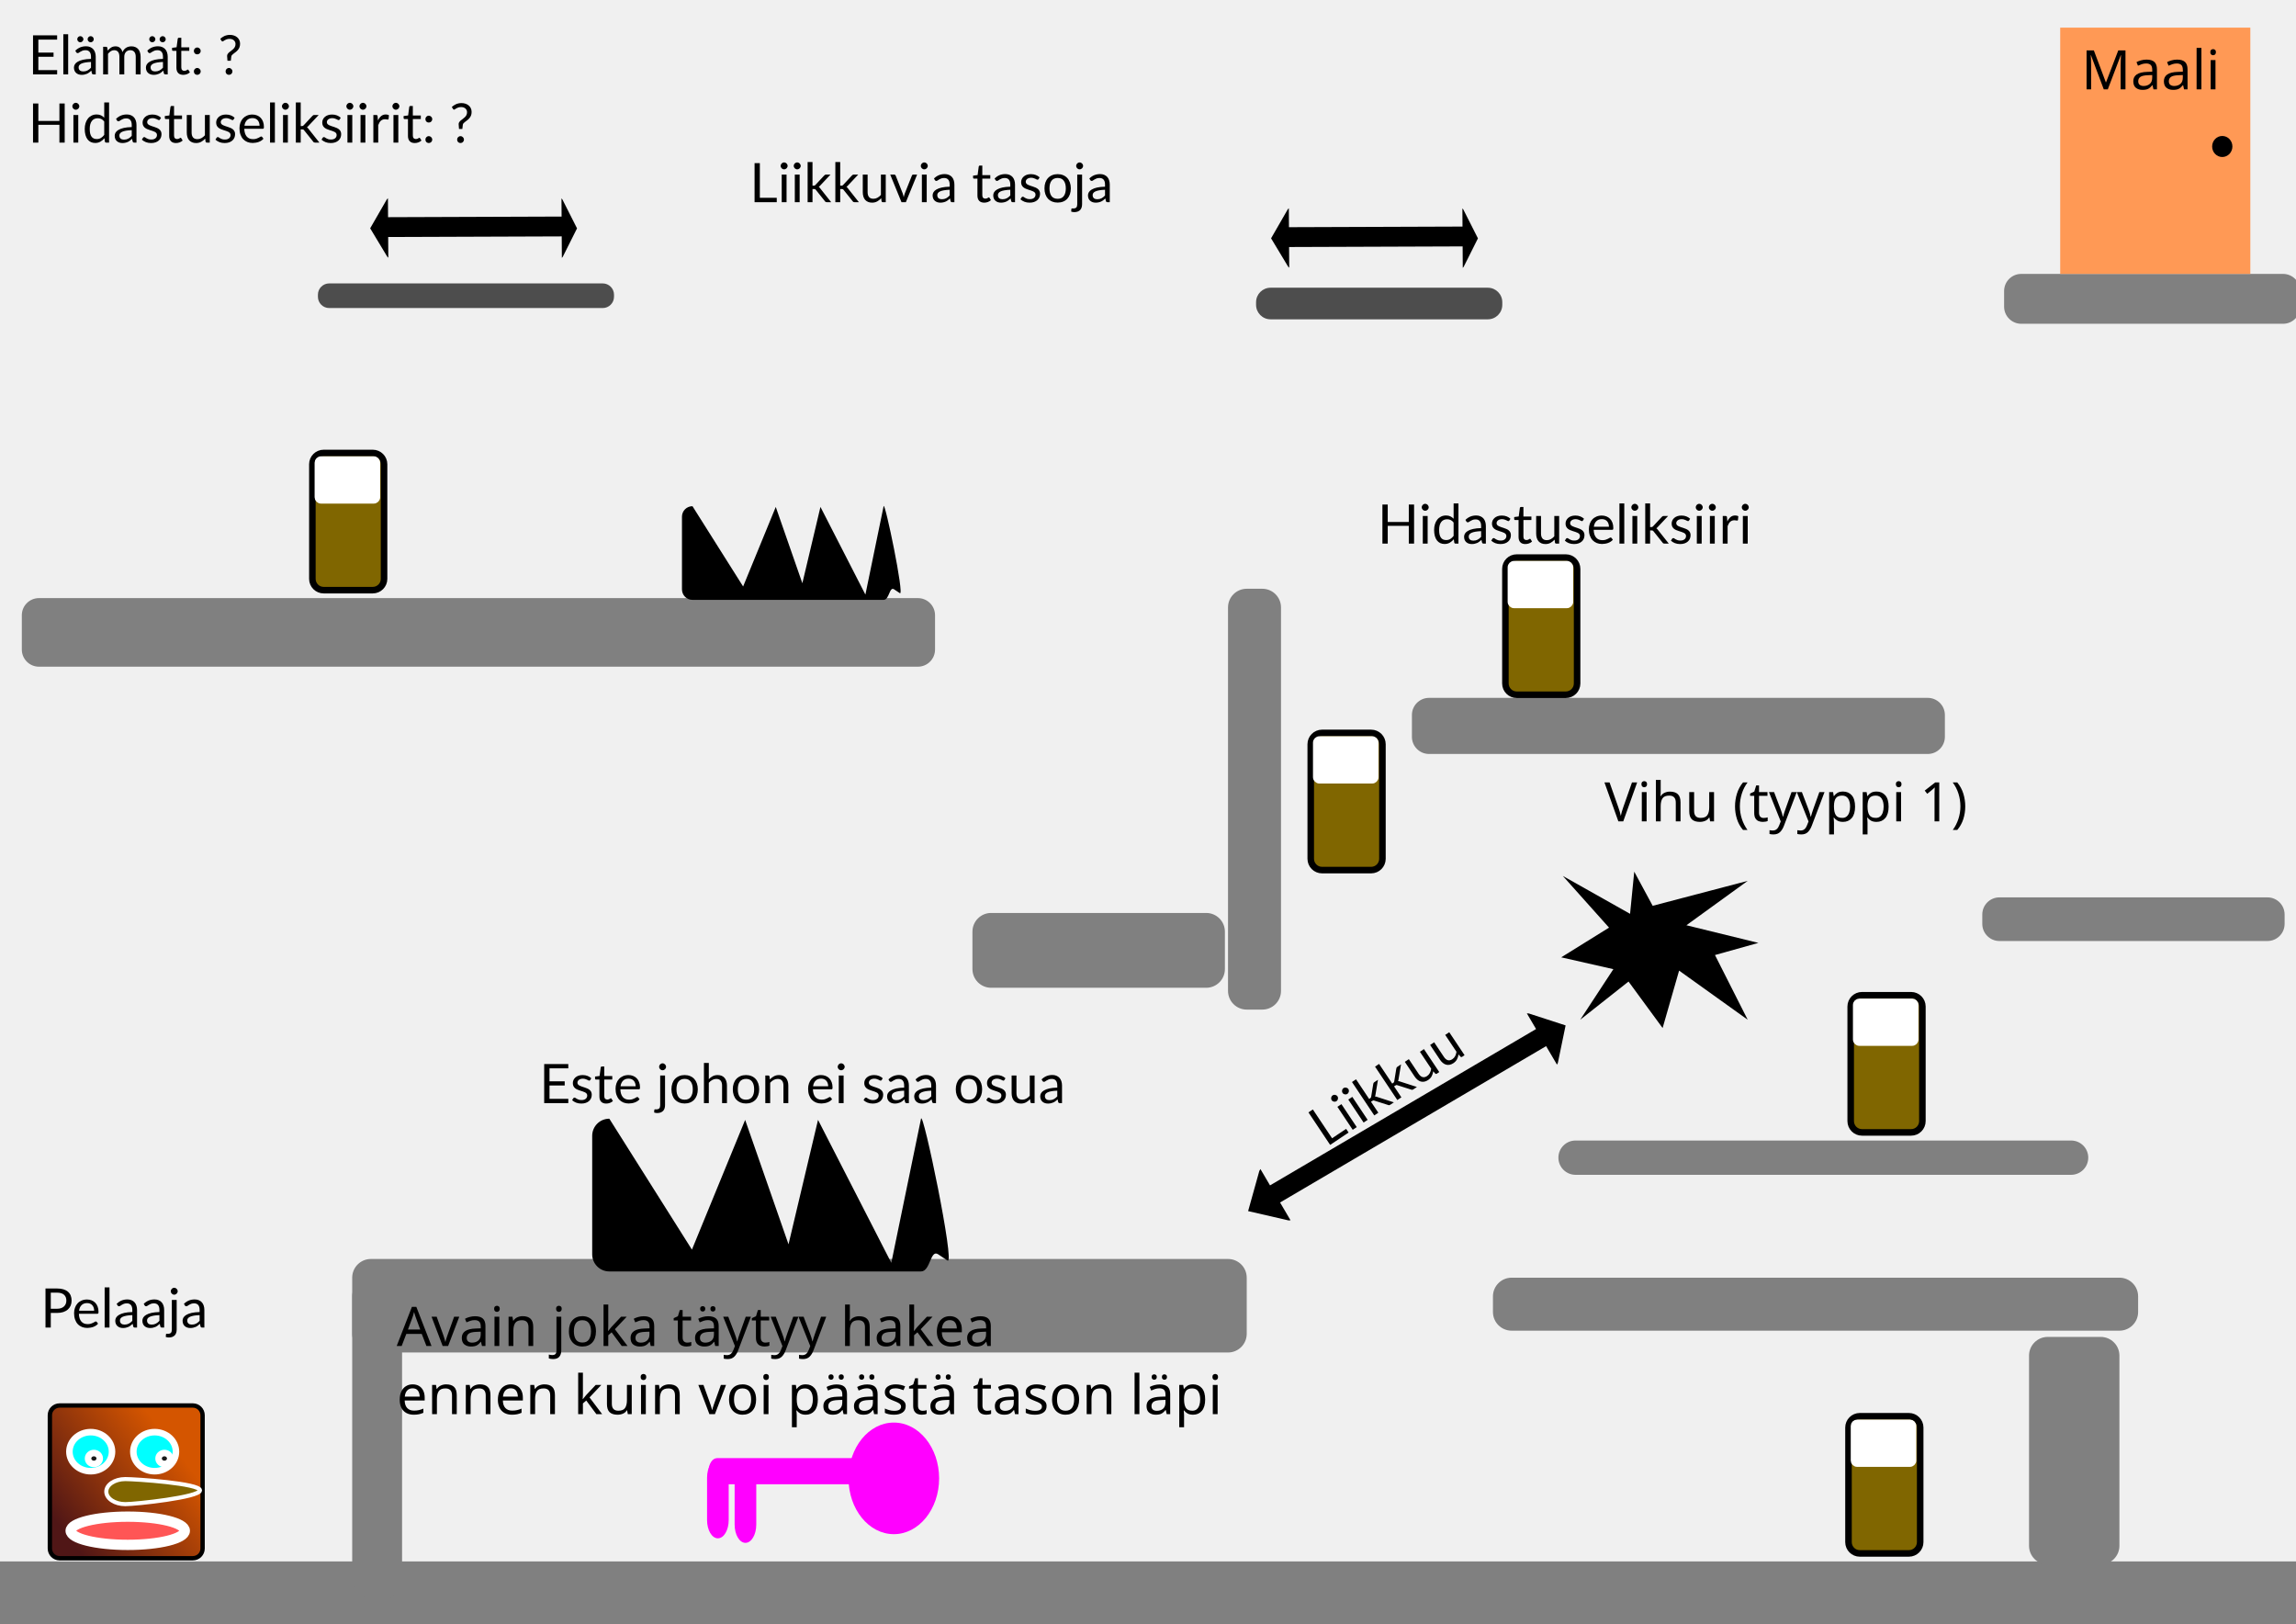
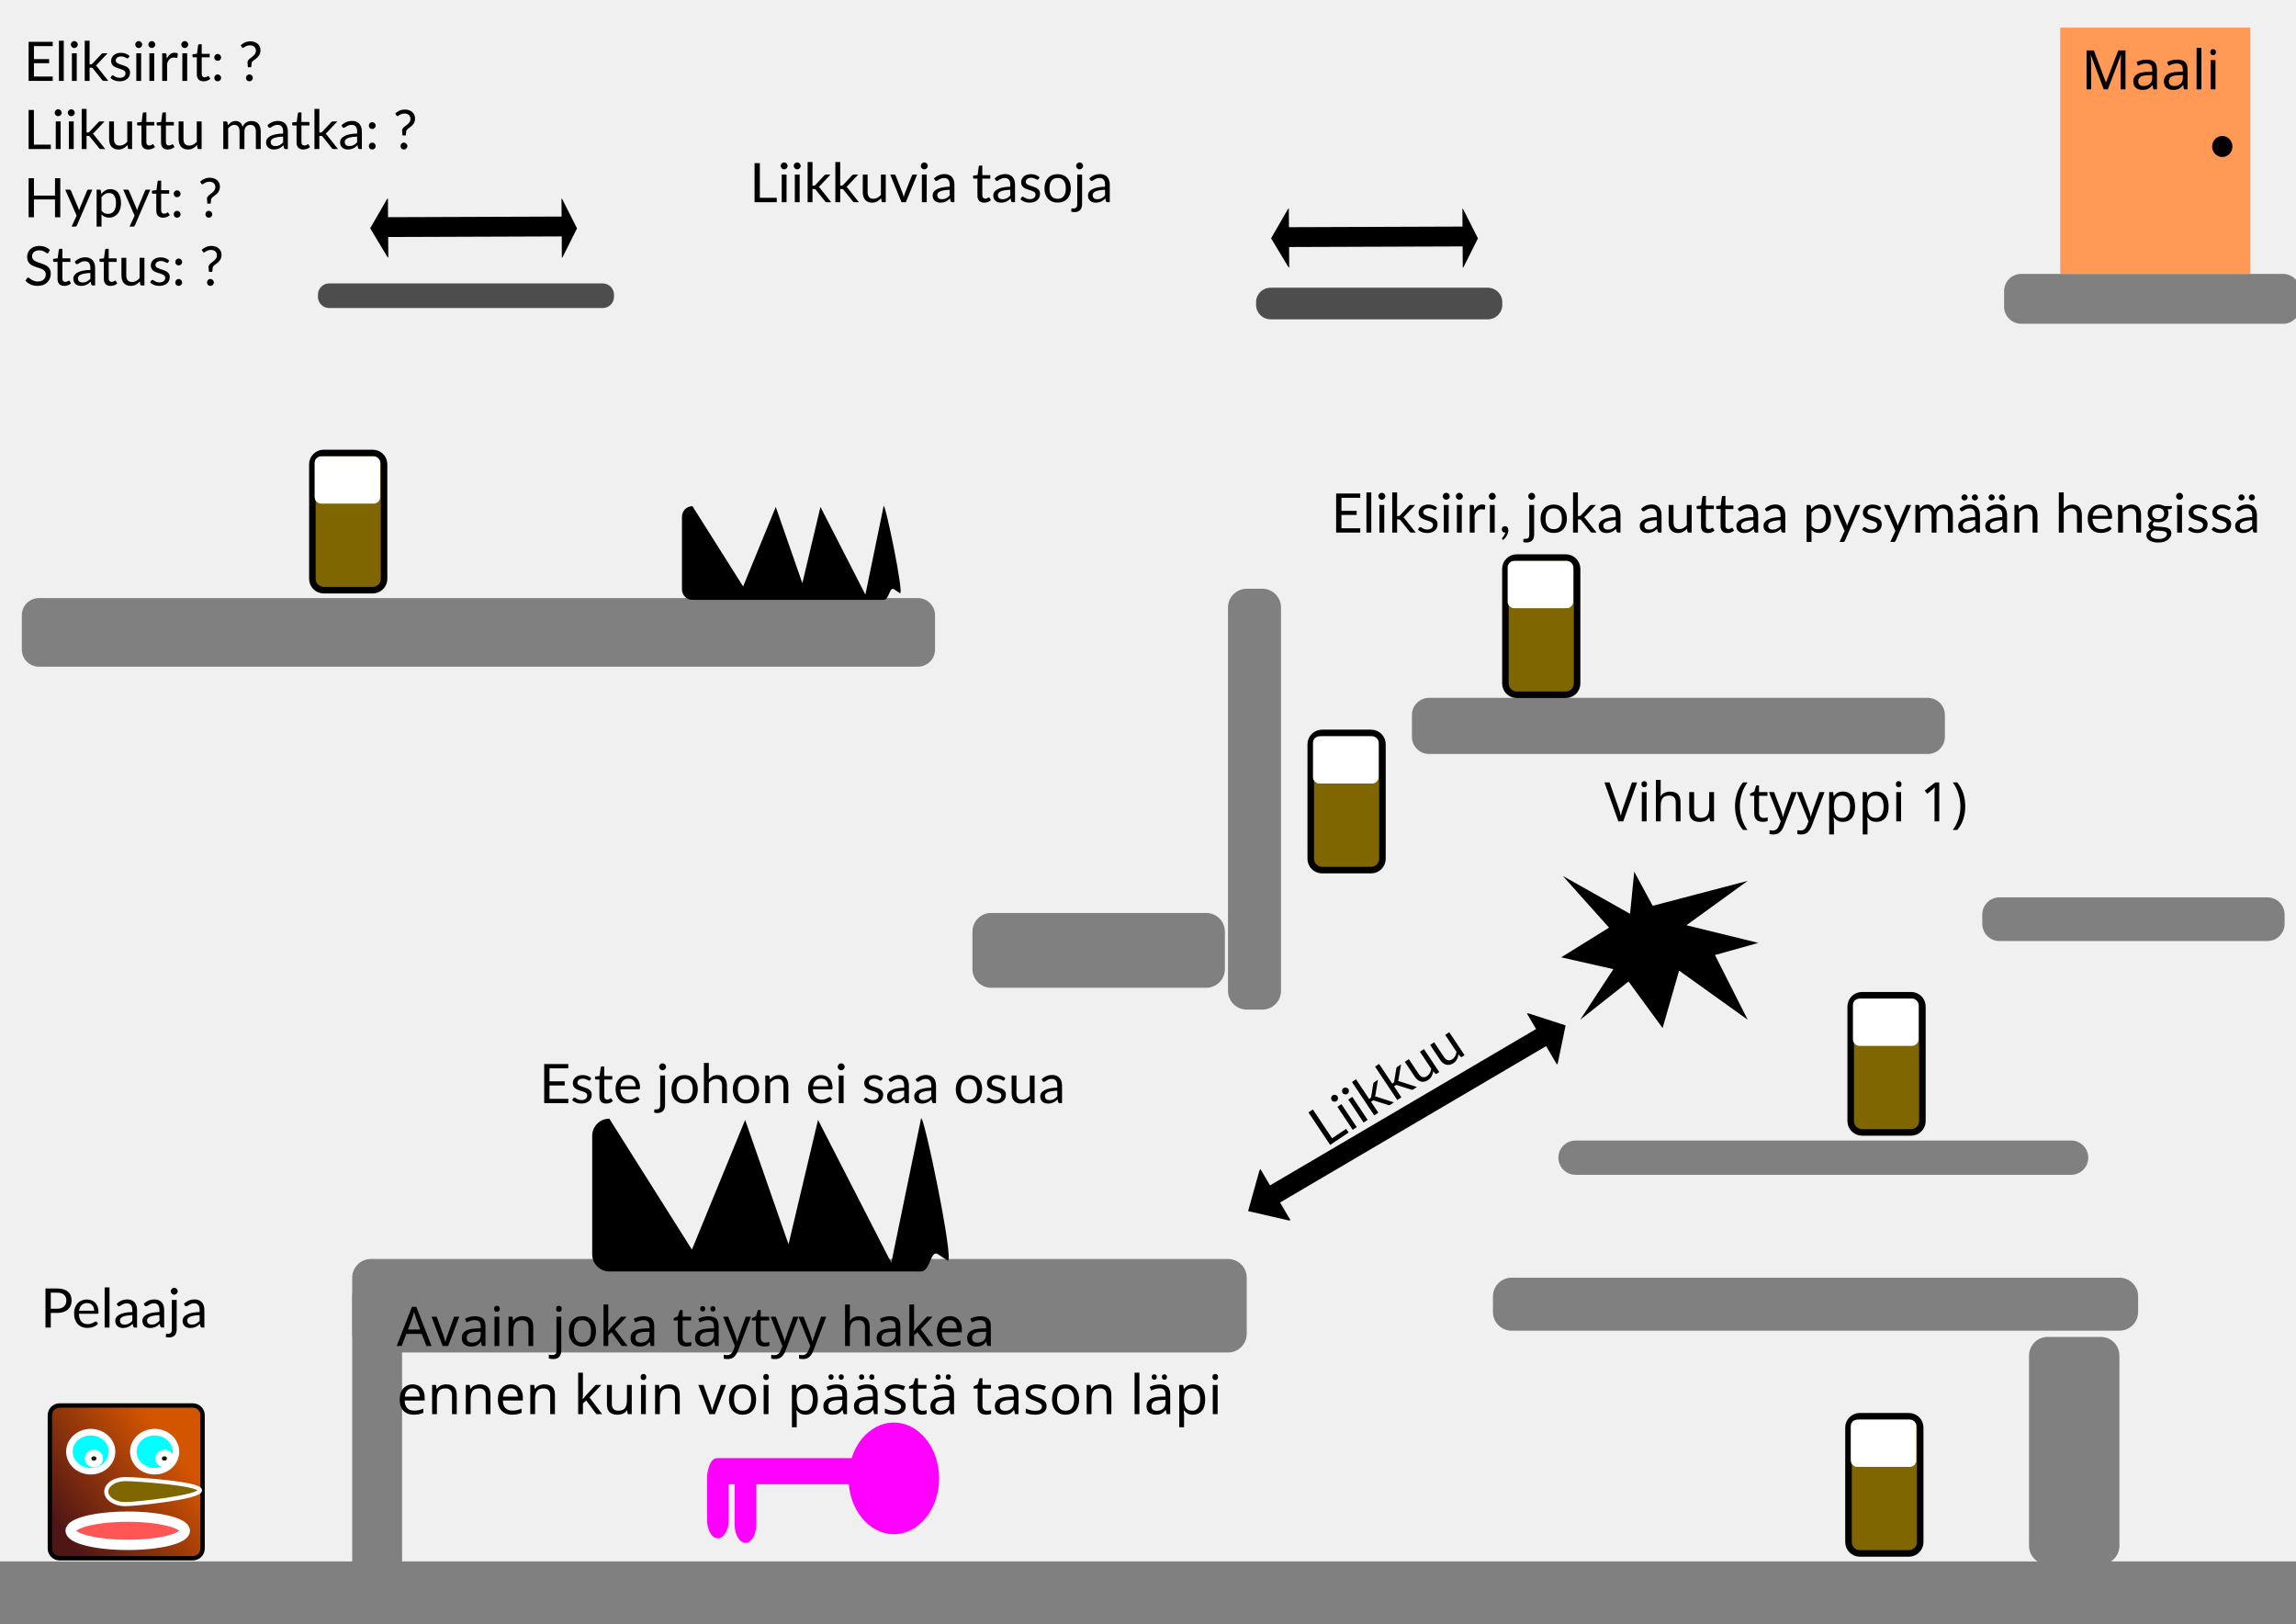
<svg xmlns="http://www.w3.org/2000/svg" xmlns:xlink="http://www.w3.org/1999/xlink" width="297mm" height="210mm" viewBox="0 0 1052.362 744.094" id="svg2" version="1.1">
  <defs id="defs4">
    <linearGradient id="linearGradient4559">
      <stop style="stop-color:#501616;stop-opacity:1" offset="0" id="stop4561" />
      <stop style="stop-color:#d45500;stop-opacity:1" offset="1" id="stop4563" />
    </linearGradient>
    <linearGradient xlink:href="#linearGradient4559" id="linearGradient4565" x1="30" y1="1011.291" x2="80.714" y2="972.541" gradientUnits="userSpaceOnUse" />
  </defs>
  <g id="layer1" transform="translate(0,-308.2677)">
    <rect style="opacity:1;fill:#808080;fill-opacity:1;fill-rule:evenodd;stroke:none;stroke-width:2.995" id="rect4136" width="1092.291" height="32.797" x="-6.146" y="1023.821" />
    <rect style="opacity:1;fill:#808080;fill-opacity:1;fill-rule:evenodd;stroke:none;stroke-width:3" id="rect4138" width="22.857" height="147.143" x="161.429" y="893.791" ry="8.571" />
    <rect style="opacity:1;fill:#808080;fill-opacity:1;fill-rule:evenodd;stroke:none;stroke-width:3" id="rect4140" width="410" height="42.857" x="161.429" y="885.219" ry="8.571" />
    <rect style="opacity:1;fill:#808080;fill-opacity:1;fill-rule:evenodd;stroke:none;stroke-width:3" id="rect4142" width="24.286" height="192.857" x="562.857" y="578.076" ry="8.571" />
    <rect style="opacity:1;fill:#808080;fill-opacity:1;fill-rule:evenodd;stroke:none;stroke-width:3" id="rect4144" width="295.714" height="24.286" x="684.286" y="893.791" ry="8.571" />
    <rect style="opacity:1;fill:#808080;fill-opacity:1;fill-rule:evenodd;stroke:none;stroke-width:3" id="rect4146" width="41.429" height="104.286" x="930" y="920.934" ry="8.571" />
    <rect style="opacity:1;fill:#808080;fill-opacity:1;fill-rule:evenodd;stroke:none;stroke-width:3" id="rect4148" width="115.714" height="34.286" x="445.714" y="726.648" ry="8.571" />
    <rect style="opacity:1;fill:#808080;fill-opacity:1;fill-rule:evenodd;stroke:none;stroke-width:3" id="rect4150" width="242.857" height="15.714" x="714.286" y="830.934" ry="7.857" />
    <rect style="opacity:1;fill:#808080;fill-opacity:1;fill-rule:evenodd;stroke:none;stroke-width:3" id="rect4152" width="138.571" height="20" x="908.571" y="719.505" ry="7.857" />
    <rect style="opacity:1;fill:#808080;fill-opacity:1;fill-rule:evenodd;stroke:none;stroke-width:3" id="rect4154" width="244.286" height="25.714" x="647.143" y="628.076" ry="7.857" />
    <rect style="opacity:1;fill:#808080;fill-opacity:1;fill-rule:evenodd;stroke:none;stroke-width:3" id="rect4156" width="135.714" height="22.857" x="918.571" y="433.791" ry="7.857" />
    <rect style="opacity:1;fill:#808080;fill-opacity:1;fill-rule:evenodd;stroke:none;stroke-width:3" id="rect4158" width="418.571" height="31.429" x="10" y="582.362" ry="7.857" />
    <path style="opacity:1;fill:#000000;fill-opacity:1;fill-rule:evenodd;stroke:none;stroke-width:3" d="m 279.286,820.934 37.857,60 24.396,-59.451 19.874,57.017 13.527,-57.034 33.588,65.529 13.616,-66.061 c 0.879,-4.263 15.765,67.415 12.143,65 l -4.286,-2.857 c -3.622,-2.415 -3.504,7.857 -7.857,7.857 l -142.857,0 c -4.353,0 -7.857,-3.504 -7.857,-7.857 l 0,-54.286 c 0,-4.353 3.504,-7.857 7.857,-7.857 z" id="rect4160" />
    <text xml:space="preserve" style="font-style:normal;font-weight:normal;font-size:90px;line-height:125%;font-family:sans-serif;letter-spacing:0px;word-spacing:0px;fill:#000000;fill-opacity:1;stroke:none;stroke-width:1px;stroke-linecap:butt;stroke-linejoin:miter;stroke-opacity:1" x="18.571" y="916.648" id="text4185">
      <tspan id="tspan4187" x="18.571" y="916.648" style="font-size:25px;-inkscape-font-specification:lato;font-family:lato;font-weight:normal;font-style:normal;font-stretch:normal;font-variant:normal">Pelaaja</tspan>
    </text>
    <text xml:space="preserve" style="font-style:normal;font-weight:normal;font-size:90px;line-height:125%;font-family:sans-serif;letter-spacing:0px;word-spacing:0px;fill:#000000;fill-opacity:1;stroke:none;stroke-width:1px;stroke-linecap:butt;stroke-linejoin:miter;stroke-opacity:1" x="247.143" y="813.791" id="text4189">
      <tspan id="tspan4191" x="247.143" y="813.791" style="font-style:normal;font-variant:normal;font-weight:normal;font-stretch:normal;font-size:25px;font-family:lato;-inkscape-font-specification:lato">Este johon ei saa osua</tspan>
    </text>
    <g id="g4220" transform="matrix(0.9082614,0,0,1.396751,99.00062,-381.6597)">
      <rect ry="4.286" y="972.362" x="248.571" height="8.571" width="94.286" id="rect4193" style="opacity:1;fill:#ff00ff;fill-opacity:1;fill-rule:evenodd;stroke:none;stroke-width:3" />
      <rect ry="5.976" y="972.773" x="247.814" height="25.895" width="10.916" id="rect4195" style="opacity:1;fill:#ff00ff;fill-opacity:1;fill-rule:evenodd;stroke:none;stroke-width:3" />
      <rect ry="5.976" y="974.26" x="261.727" height="25.895" width="10.916" id="rect4195-9" style="opacity:1;fill:#ff00ff;fill-opacity:1;fill-rule:evenodd;stroke:none;stroke-width:3" />
      <ellipse ry="18.309" rx="22.855" cy="979" cx="342.063" id="path4212" style="opacity:1;fill:#ff00ff;fill-opacity:1;fill-rule:evenodd;stroke:none;stroke-width:3" />
    </g>
    <text xml:space="preserve" style="font-style:normal;font-weight:normal;font-size:90px;line-height:125%;font-family:sans-serif;letter-spacing:0px;word-spacing:0px;fill:#000000;fill-opacity:1;stroke:none;stroke-width:1px;stroke-linecap:butt;stroke-linejoin:miter;stroke-opacity:1" x="181.827" y="925.083" id="text4216">
      <tspan id="tspan4218" x="181.827" y="925.083" style="font-size:25px">Avain joka täytyy hakea </tspan>
      <tspan x="181.827" y="956.333" style="font-size:25px" id="tspan4220">ennen kuin voi päästä tason läpi</tspan>
    </text>
    <path style="opacity:1;fill:#000000;fill-opacity:1;fill-rule:evenodd;stroke:none;stroke-width:3" d="m 737.494,733.369 -21.183,-23.687 30.823,17.363 1.915,-19.318 8.451,15.642 43.551,-11.429 -28.092,20.342 32.997,8.085 -19.905,5.566 15,29.647 -31.443,-22.508 -7.554,26.311 -15.625,-21.303 -22.149,17.5 15.2,-23.169 -23.903,-5.428 z" id="rect4222" />
    <text xml:space="preserve" style="font-style:normal;font-weight:normal;font-size:90px;line-height:125%;font-family:sans-serif;letter-spacing:0px;word-spacing:0px;fill:#000000;fill-opacity:1;stroke:none;stroke-width:1px;stroke-linecap:butt;stroke-linejoin:miter;stroke-opacity:1" x="735.391" y="684.667" id="text4234">
      <tspan id="tspan4236" x="735.391" y="684.667" style="font-size:25px">Vihu (tyyppi 1)</tspan>
    </text>
    <path style="opacity:1;fill:#000000;fill-opacity:1;fill-rule:evenodd;stroke:none;stroke-width:3" d="m 577.709,844.001 -0.507,0.884 -5.132,18.392 18.437,4.251 1.018,-0.014 -4.809,-8.184 121.937,-71.65 4.99,8.492 0.396,-0.817 3.55,-17.171 -16.857,-5.475 -0.907,-0.051 4.222,7.185 -121.937,71.65 -4.403,-7.494 z" id="rect4238" />
    <text xml:space="preserve" style="font-style:normal;font-weight:normal;font-size:90px;line-height:125%;font-family:sans-serif;letter-spacing:0px;word-spacing:0px;fill:#000000;fill-opacity:1;stroke:none;stroke-width:1px;stroke-linecap:butt;stroke-linejoin:miter;stroke-opacity:1" x="42.624" y="1031.232" id="text4255" transform="matrix(0.8318698,-0.5549709,0.5549709,0.8318698,0,0)">
      <tspan id="tspan4257" x="42.624" y="1031.232" style="font-style:normal;font-variant:normal;font-weight:normal;font-stretch:normal;font-size:25px;font-family:lato;-inkscape-font-specification:lato">Liikkuu</tspan>
    </text>
    <rect style="opacity:1;fill:#ff9955;fill-opacity:1;fill-rule:evenodd;stroke:none;stroke-width:3" id="rect4259" width="87.143" height="112.857" x="944.286" y="320.934" />
    <ellipse style="opacity:1;fill:#000000;fill-opacity:1;fill-rule:evenodd;stroke:none;stroke-width:3" id="path4261" cx="1018.571" cy="375.398" rx="4.643" ry="4.821" />
    <text xml:space="preserve" style="font-style:normal;font-weight:normal;font-size:90px;line-height:125%;font-family:sans-serif;letter-spacing:0px;word-spacing:0px;fill:#000000;fill-opacity:1;stroke:none;stroke-width:1px;stroke-linecap:butt;stroke-linejoin:miter;stroke-opacity:1" x="953.955" y="349.207" id="text4234-1">
      <tspan id="tspan4236-8" x="953.955" y="349.207" style="font-size:25px">Maali</tspan>
    </text>
    <rect style="opacity:1;fill:#4d4d4d;fill-opacity:1;fill-rule:evenodd;stroke:none;stroke-width:3" id="rect4281" width="135.714" height="11.287" x="145.714" y="438.147" ry="5.173" />
    <rect style="opacity:1;fill:#4d4d4d;fill-opacity:1;fill-rule:evenodd;stroke:none;stroke-width:3" id="rect4283" width="112.857" height="14.486" x="575.714" y="440.119" ry="6.639" />
    <path style="opacity:1;fill:#000000;fill-opacity:1;fill-rule:evenodd;stroke:none;stroke-width:3" d="m 317.392,540.24 23.216,36.795 14.961,-36.458 12.188,34.966 8.296,-34.976 20.598,40.186 8.35,-40.513 c 0.539,-2.614 9.668,41.342 7.447,39.862 l -2.628,-1.752 c -2.221,-1.481 -2.149,4.818 -4.818,4.818 l -87.608,0 c -2.669,0 -4.818,-2.149 -4.818,-4.818 l 0,-33.291 c 0,-2.669 2.149,-4.818 4.818,-4.818 z" id="rect4160-5" />
    <path style="opacity:1;fill:#000000;fill-opacity:1;fill-rule:evenodd;stroke:none;stroke-width:3" d="m 177.807,399.105 -0.494,0.508 -7.645,13.284 7.811,12.977 0.501,0.502 -0.06,-9.491 79.543,-0.283 0.062,9.849 0.422,-0.505 6.532,-13.028 -6.698,-13.235 -0.428,-0.502 0.053,8.333 -79.543,0.283 -0.055,-8.691 z" id="rect4238-7" />
    <path style="opacity:1;fill:#000000;fill-opacity:1;fill-rule:evenodd;stroke:none;stroke-width:3" d="m 590.734,403.689 -0.494,0.508 -7.645,13.284 7.811,12.977 0.501,0.502 -0.06,-9.491 79.543,-0.283 0.062,9.849 0.422,-0.505 6.532,-13.028 -6.698,-13.235 -0.428,-0.502 0.053,8.333 -79.543,0.283 -0.055,-8.691 z" id="rect4238-7-3" />
    <text xml:space="preserve" style="font-style:normal;font-weight:normal;font-size:90px;line-height:125%;font-family:sans-serif;letter-spacing:0px;word-spacing:0px;fill:#000000;fill-opacity:1;stroke:none;stroke-width:1px;stroke-linecap:butt;stroke-linejoin:miter;stroke-opacity:1" x="343.571" y="400.934" id="text4330">
      <tspan id="tspan4332" x="343.571" y="400.934" style="font-style:normal;font-variant:normal;font-weight:normal;font-stretch:normal;font-size:25px;font-family:lato;-inkscape-font-specification:lato">Liikkuvia tasoja</tspan>
    </text>
-     <text xml:space="preserve" style="font-style:normal;font-weight:normal;font-size:90px;line-height:125%;font-family:sans-serif;letter-spacing:0px;word-spacing:0px;fill:#000000;fill-opacity:1;stroke:none;stroke-width:1px;stroke-linecap:butt;stroke-linejoin:miter;stroke-opacity:1" x="12.857" y="342.362" id="text4334">
-       <tspan id="tspan4336" x="12.857" y="342.362" style="font-style:normal;font-variant:normal;font-weight:normal;font-stretch:normal;font-size:25px;font-family:lato;-inkscape-font-specification:lato">Elämät: ?</tspan>
-       <tspan x="12.857" y="373.612" id="tspan4338" style="font-style:normal;font-variant:normal;font-weight:normal;font-stretch:normal;font-size:25px;font-family:lato;-inkscape-font-specification:lato">Hidastuseliksiirit: ?</tspan>
+     <text xml:space="preserve" style="font-style:normal;font-weight:normal;font-size:90px;line-height:125%;font-family:sans-serif;letter-spacing:0px;word-spacing:0px;fill:#000000;fill-opacity:1;stroke:none;stroke-width:1px;stroke-linecap:butt;stroke-linejoin:miter;stroke-opacity:1" x="10.837" y="314.078" id="text4334">
+       <tspan id="tspan4336" x="10.837" y="314.078" style="font-style:normal;font-variant:normal;font-weight:normal;font-stretch:normal;font-size:25px;font-family:lato;-inkscape-font-specification:lato" />
+       <tspan x="10.837" y="345.328" id="tspan4338" style="font-style:normal;font-variant:normal;font-weight:normal;font-stretch:normal;font-size:25px;font-family:lato;-inkscape-font-specification:lato">Eliksiirit: ?</tspan>
+       <tspan x="10.837" y="376.578" style="font-style:normal;font-variant:normal;font-weight:normal;font-stretch:normal;font-size:25px;font-family:lato;-inkscape-font-specification:lato" id="tspan4208">Liikuttu matka: ?</tspan>
+       <tspan x="10.837" y="407.828" style="font-style:normal;font-variant:normal;font-weight:normal;font-stretch:normal;font-size:25px;font-family:lato;-inkscape-font-specification:lato" id="tspan4210">Hypyt: ?</tspan>
+       <tspan x="10.837" y="439.078" style="font-style:normal;font-variant:normal;font-weight:normal;font-stretch:normal;font-size:25px;font-family:lato;-inkscape-font-specification:lato" id="tspan4212">Status: ?</tspan>
    </text>
    <g id="g4477">
      <rect ry="5.173" y="563.791" x="690" height="62.857" width="32.857" id="rect4471" style="opacity:1;fill:#806600;fill-opacity:1;fill-rule:evenodd;stroke:#000000;stroke-width:3" />
      <rect style="opacity:1;fill:#ffffff;fill-opacity:1;fill-rule:evenodd;stroke:#ffffff;stroke-width:2.752" id="rect4475" width="27.296" height="18.911" x="692.402" y="566.697" ry="1.556" />
    </g>
    <g transform="translate(158.262,200.5641)" id="g4477-5">
      <rect ry="5.173" y="563.791" x="690" height="62.857" width="32.857" id="rect4471-8" style="opacity:1;fill:#806600;fill-opacity:1;fill-rule:evenodd;stroke:#000000;stroke-width:3" />
      <rect style="opacity:1;fill:#ffffff;fill-opacity:1;fill-rule:evenodd;stroke:#ffffff;stroke-width:2.752" id="rect4475-4" width="27.296" height="18.911" x="692.402" y="566.697" ry="1.556" />
    </g>
    <g transform="translate(-89.22537,80.35597)" id="g4477-6">
      <rect ry="5.173" y="563.791" x="690" height="62.857" width="32.857" id="rect4471-3" style="opacity:1;fill:#806600;fill-opacity:1;fill-rule:evenodd;stroke:#000000;stroke-width:3" />
      <rect style="opacity:1;fill:#ffffff;fill-opacity:1;fill-rule:evenodd;stroke:#ffffff;stroke-width:2.752" id="rect4475-47" width="27.296" height="18.911" x="692.402" y="566.697" ry="1.556" />
    </g>
    <g transform="translate(157.2518,393.5033)" id="g4477-4">
      <rect ry="5.173" y="563.791" x="690" height="62.857" width="32.857" id="rect4471-9" style="opacity:1;fill:#806600;fill-opacity:1;fill-rule:evenodd;stroke:#000000;stroke-width:3" />
      <rect style="opacity:1;fill:#ffffff;fill-opacity:1;fill-rule:evenodd;stroke:#ffffff;stroke-width:2.752" id="rect4475-478" width="27.296" height="18.911" x="692.402" y="566.697" ry="1.556" />
    </g>
    <g transform="translate(-546.8245,-47.9334)" id="g4477-66">
      <rect ry="5.173" y="563.791" x="690" height="62.857" width="32.857" id="rect4471-7" style="opacity:1;fill:#806600;fill-opacity:1;fill-rule:evenodd;stroke:#000000;stroke-width:3" />
      <rect style="opacity:1;fill:#ffffff;fill-opacity:1;fill-rule:evenodd;stroke:#ffffff;stroke-width:2.752" id="rect4475-48" width="27.296" height="18.911" x="692.402" y="566.697" ry="1.556" />
    </g>
-     <text xml:space="preserve" style="font-style:normal;font-weight:normal;font-size:90px;line-height:125%;font-family:sans-serif;letter-spacing:0px;word-spacing:0px;fill:#000000;fill-opacity:1;stroke:none;stroke-width:1px;stroke-linecap:butt;stroke-linejoin:miter;stroke-opacity:1" x="631.345" y="557.387" id="text4532">
-       <tspan id="tspan4534" x="631.345" y="557.387" style="font-style:normal;font-variant:normal;font-weight:normal;font-stretch:normal;font-size:25px;font-family:lato;-inkscape-font-specification:lato">Hidastuseliksiiri</tspan>
+     <text xml:space="preserve" style="font-style:normal;font-weight:normal;font-size:90px;line-height:125%;font-family:sans-serif;letter-spacing:0px;word-spacing:0px;fill:#000000;fill-opacity:1;stroke:none;stroke-width:1px;stroke-linecap:butt;stroke-linejoin:miter;stroke-opacity:1" x="610.132" y="552.337" id="text4532">
+       <tspan id="tspan4534" x="610.132" y="552.337" style="font-style:normal;font-variant:normal;font-weight:normal;font-stretch:normal;font-size:25px;font-family:lato;-inkscape-font-specification:lato">Eliksiiri, joka auttaa pysymään hengissä</tspan>
    </text>
    <g id="g4575">
      <path id="rect4165" d="m 27.334,952.362 61.047,0 c 2.48,0 4.477,1.997 4.477,4.477 l 0,61.046 c 0,2.48 -1.997,4.477 -4.477,4.477 l -61.047,0 c -2.48,0 -4.477,-1.997 -4.477,-4.477 l 0,-61.046 c 0,-2.48 1.997,-4.477 4.477,-4.477 z" style="opacity:1;fill:url(#linearGradient4565);fill-opacity:1;fill-rule:evenodd;stroke:#000000;stroke-width:2" />
      <g id="g4567">
        <ellipse style="opacity:1;fill:#00ffff;fill-opacity:1;fill-rule:evenodd;stroke:#ffffff;stroke-width:3" id="path4168" cx="41.578" cy="973.525" rx="9.767" ry="8.953" />
        <ellipse style="opacity:1;fill:#00ffff;fill-opacity:1;fill-rule:evenodd;stroke:#ffffff;stroke-width:3" id="path4168-6" cx="70.88" cy="973.525" rx="9.767" ry="8.953" />
        <path style="opacity:1;fill:#806600;fill-opacity:1;fill-rule:evenodd;stroke:#ffffff;stroke-width:1.874" d="m 91.666,991.243 c -7e-6,3.171 -29.453,6.326 -34.253,6.326 -4.8,0 -8.691,-2.571 -8.691,-5.742 -7e-6,-3.171 3.891,-5.742 8.691,-5.742 4.8,0 34.253,1.987 34.253,5.158 z" id="path4536" />
        <ellipse style="opacity:1;fill:#1a1a1a;fill-opacity:1;fill-rule:evenodd;stroke:#ffffff;stroke-width:3" id="path4539" cx="43.036" cy="976.648" rx="2.679" ry="2.5" />
        <ellipse style="opacity:1;fill:#1a1a1a;fill-opacity:1;fill-rule:evenodd;stroke:#ffffff;stroke-width:3" id="path4539-7" cx="75.357" cy="976.648" rx="2.679" ry="2.5" />
        <path style="opacity:1;fill:#ff5555;fill-opacity:1;fill-rule:evenodd;stroke:#ffffff;stroke-width:4.717" d="m 84.711,1009.77 a 26.164,6.465 0 0 1 -26.164,6.465 26.164,6.465 0 0 1 -26.164,-6.465 26.164,6.465 0 0 1 26.164,-6.465 26.164,6.465 0 0 1 26.164,6.465 z" id="path4556" />
      </g>
    </g>
  </g>
</svg>
